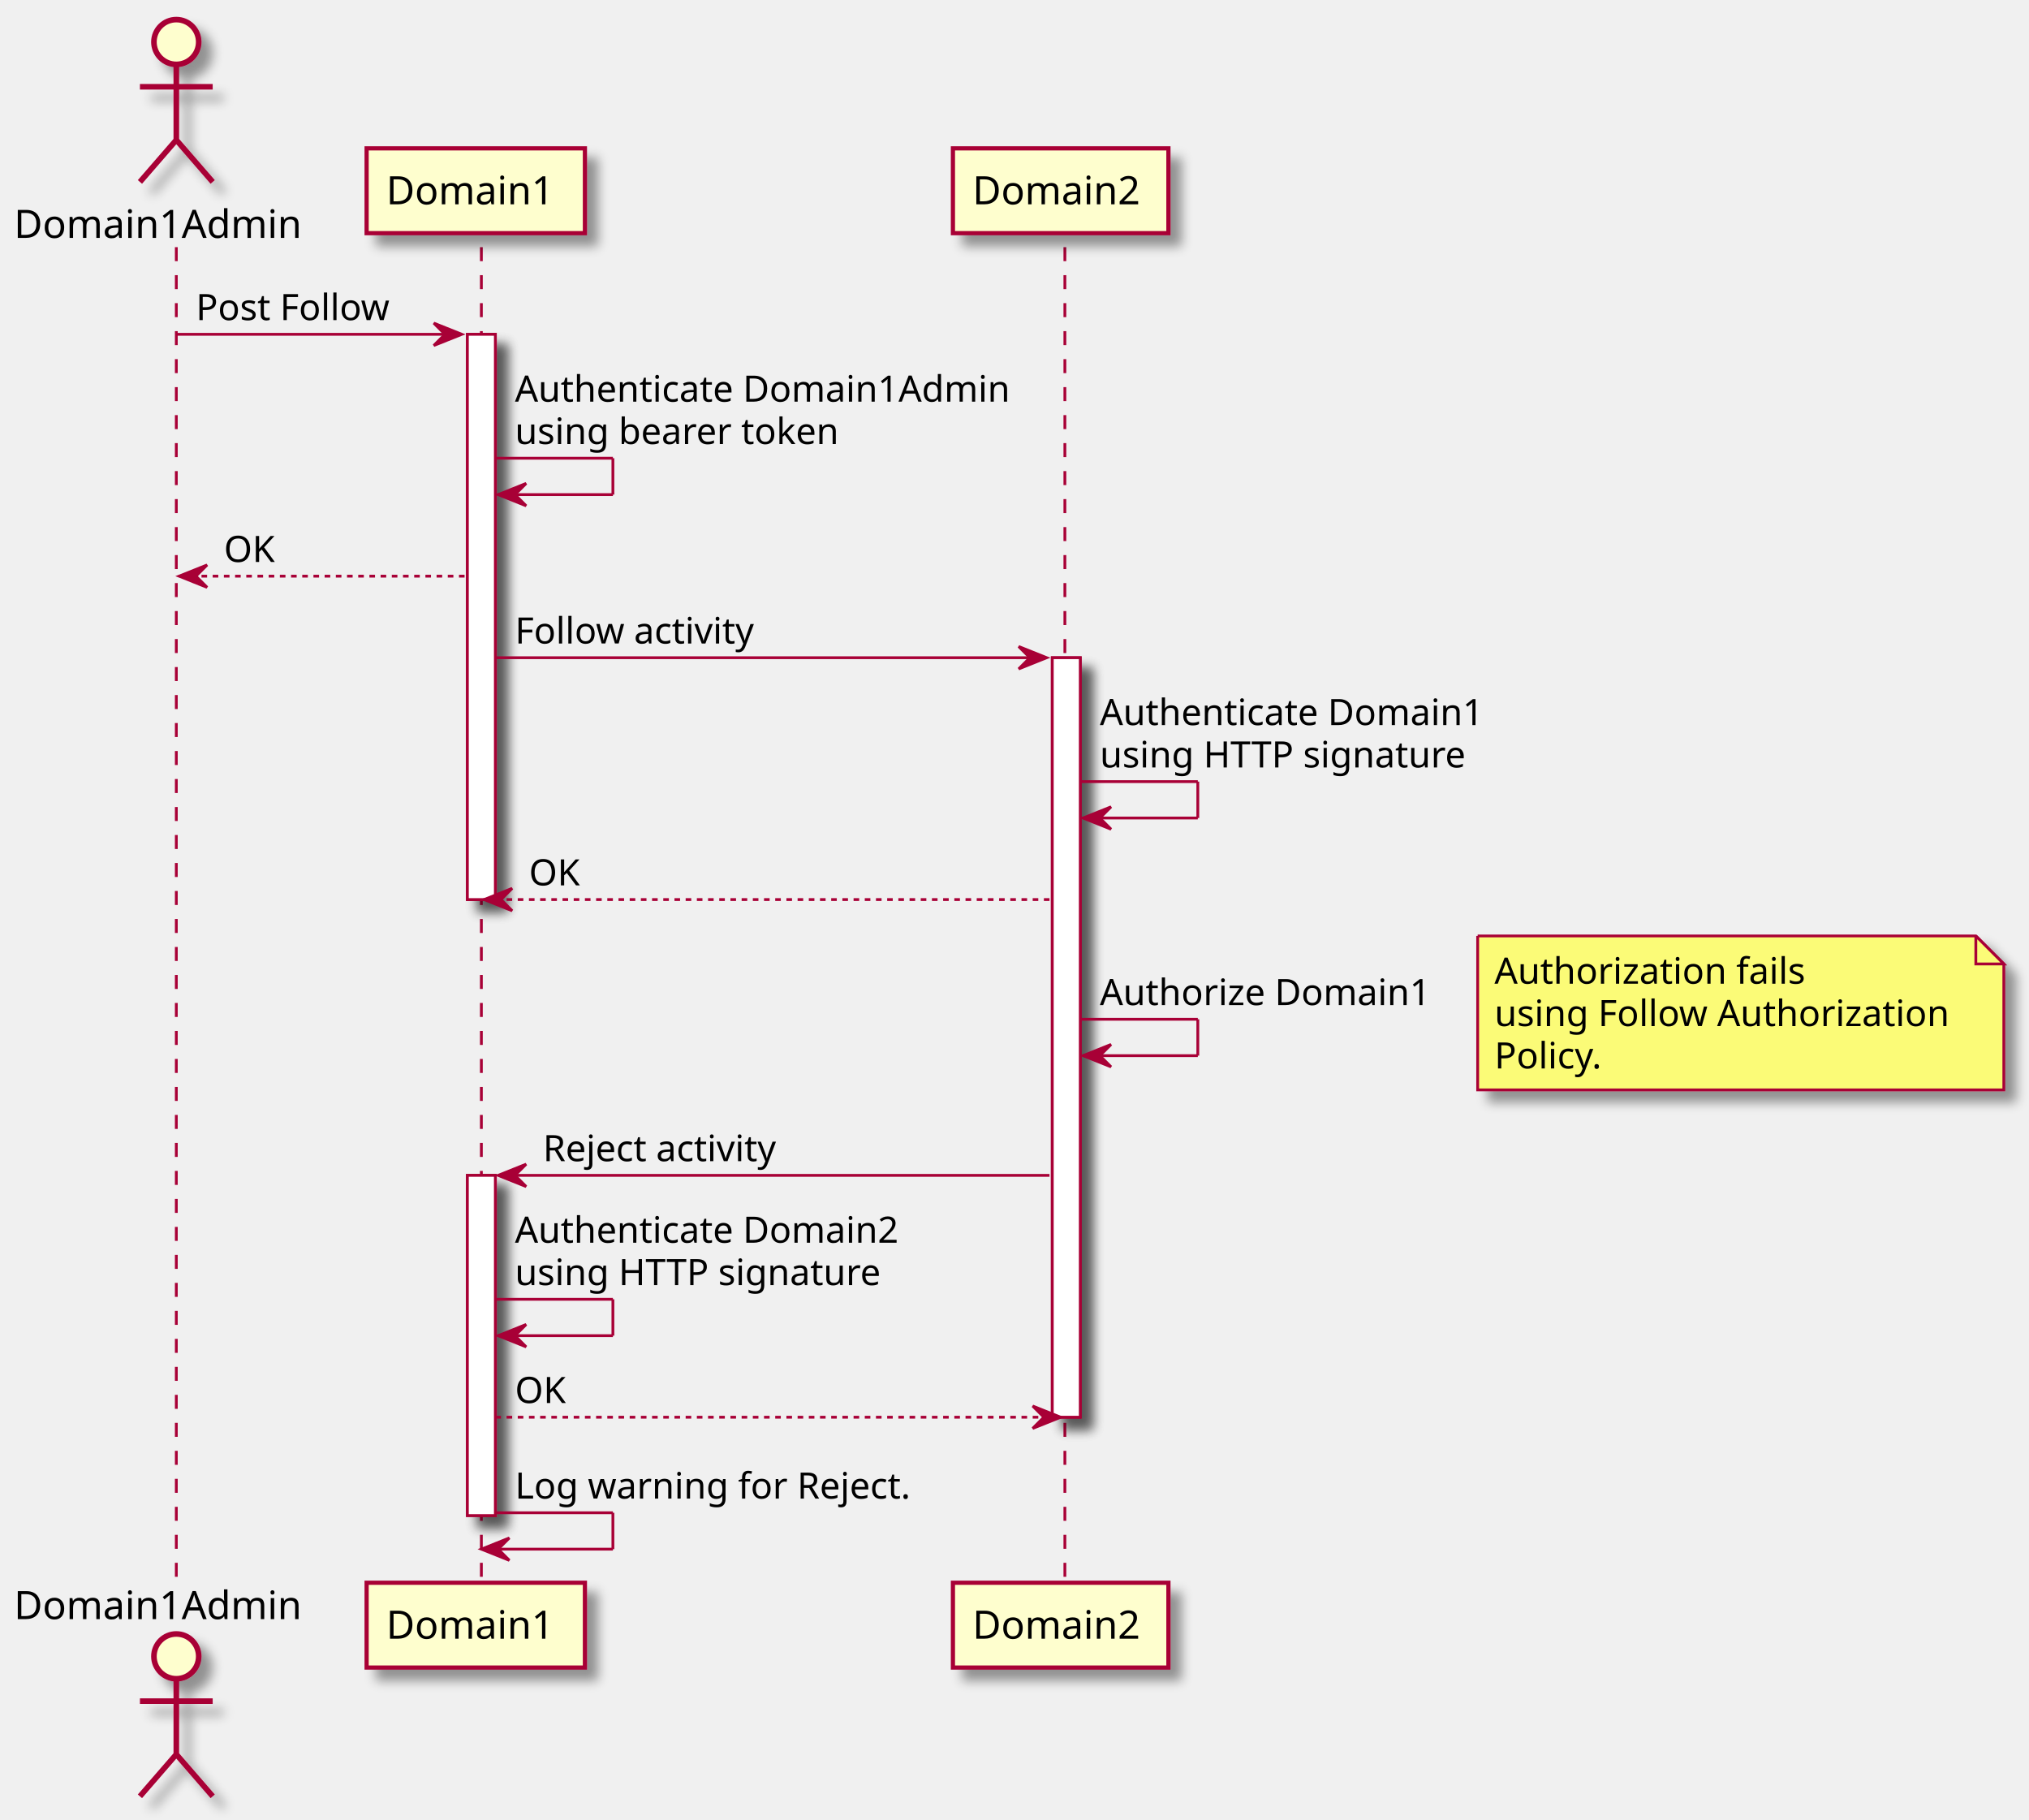
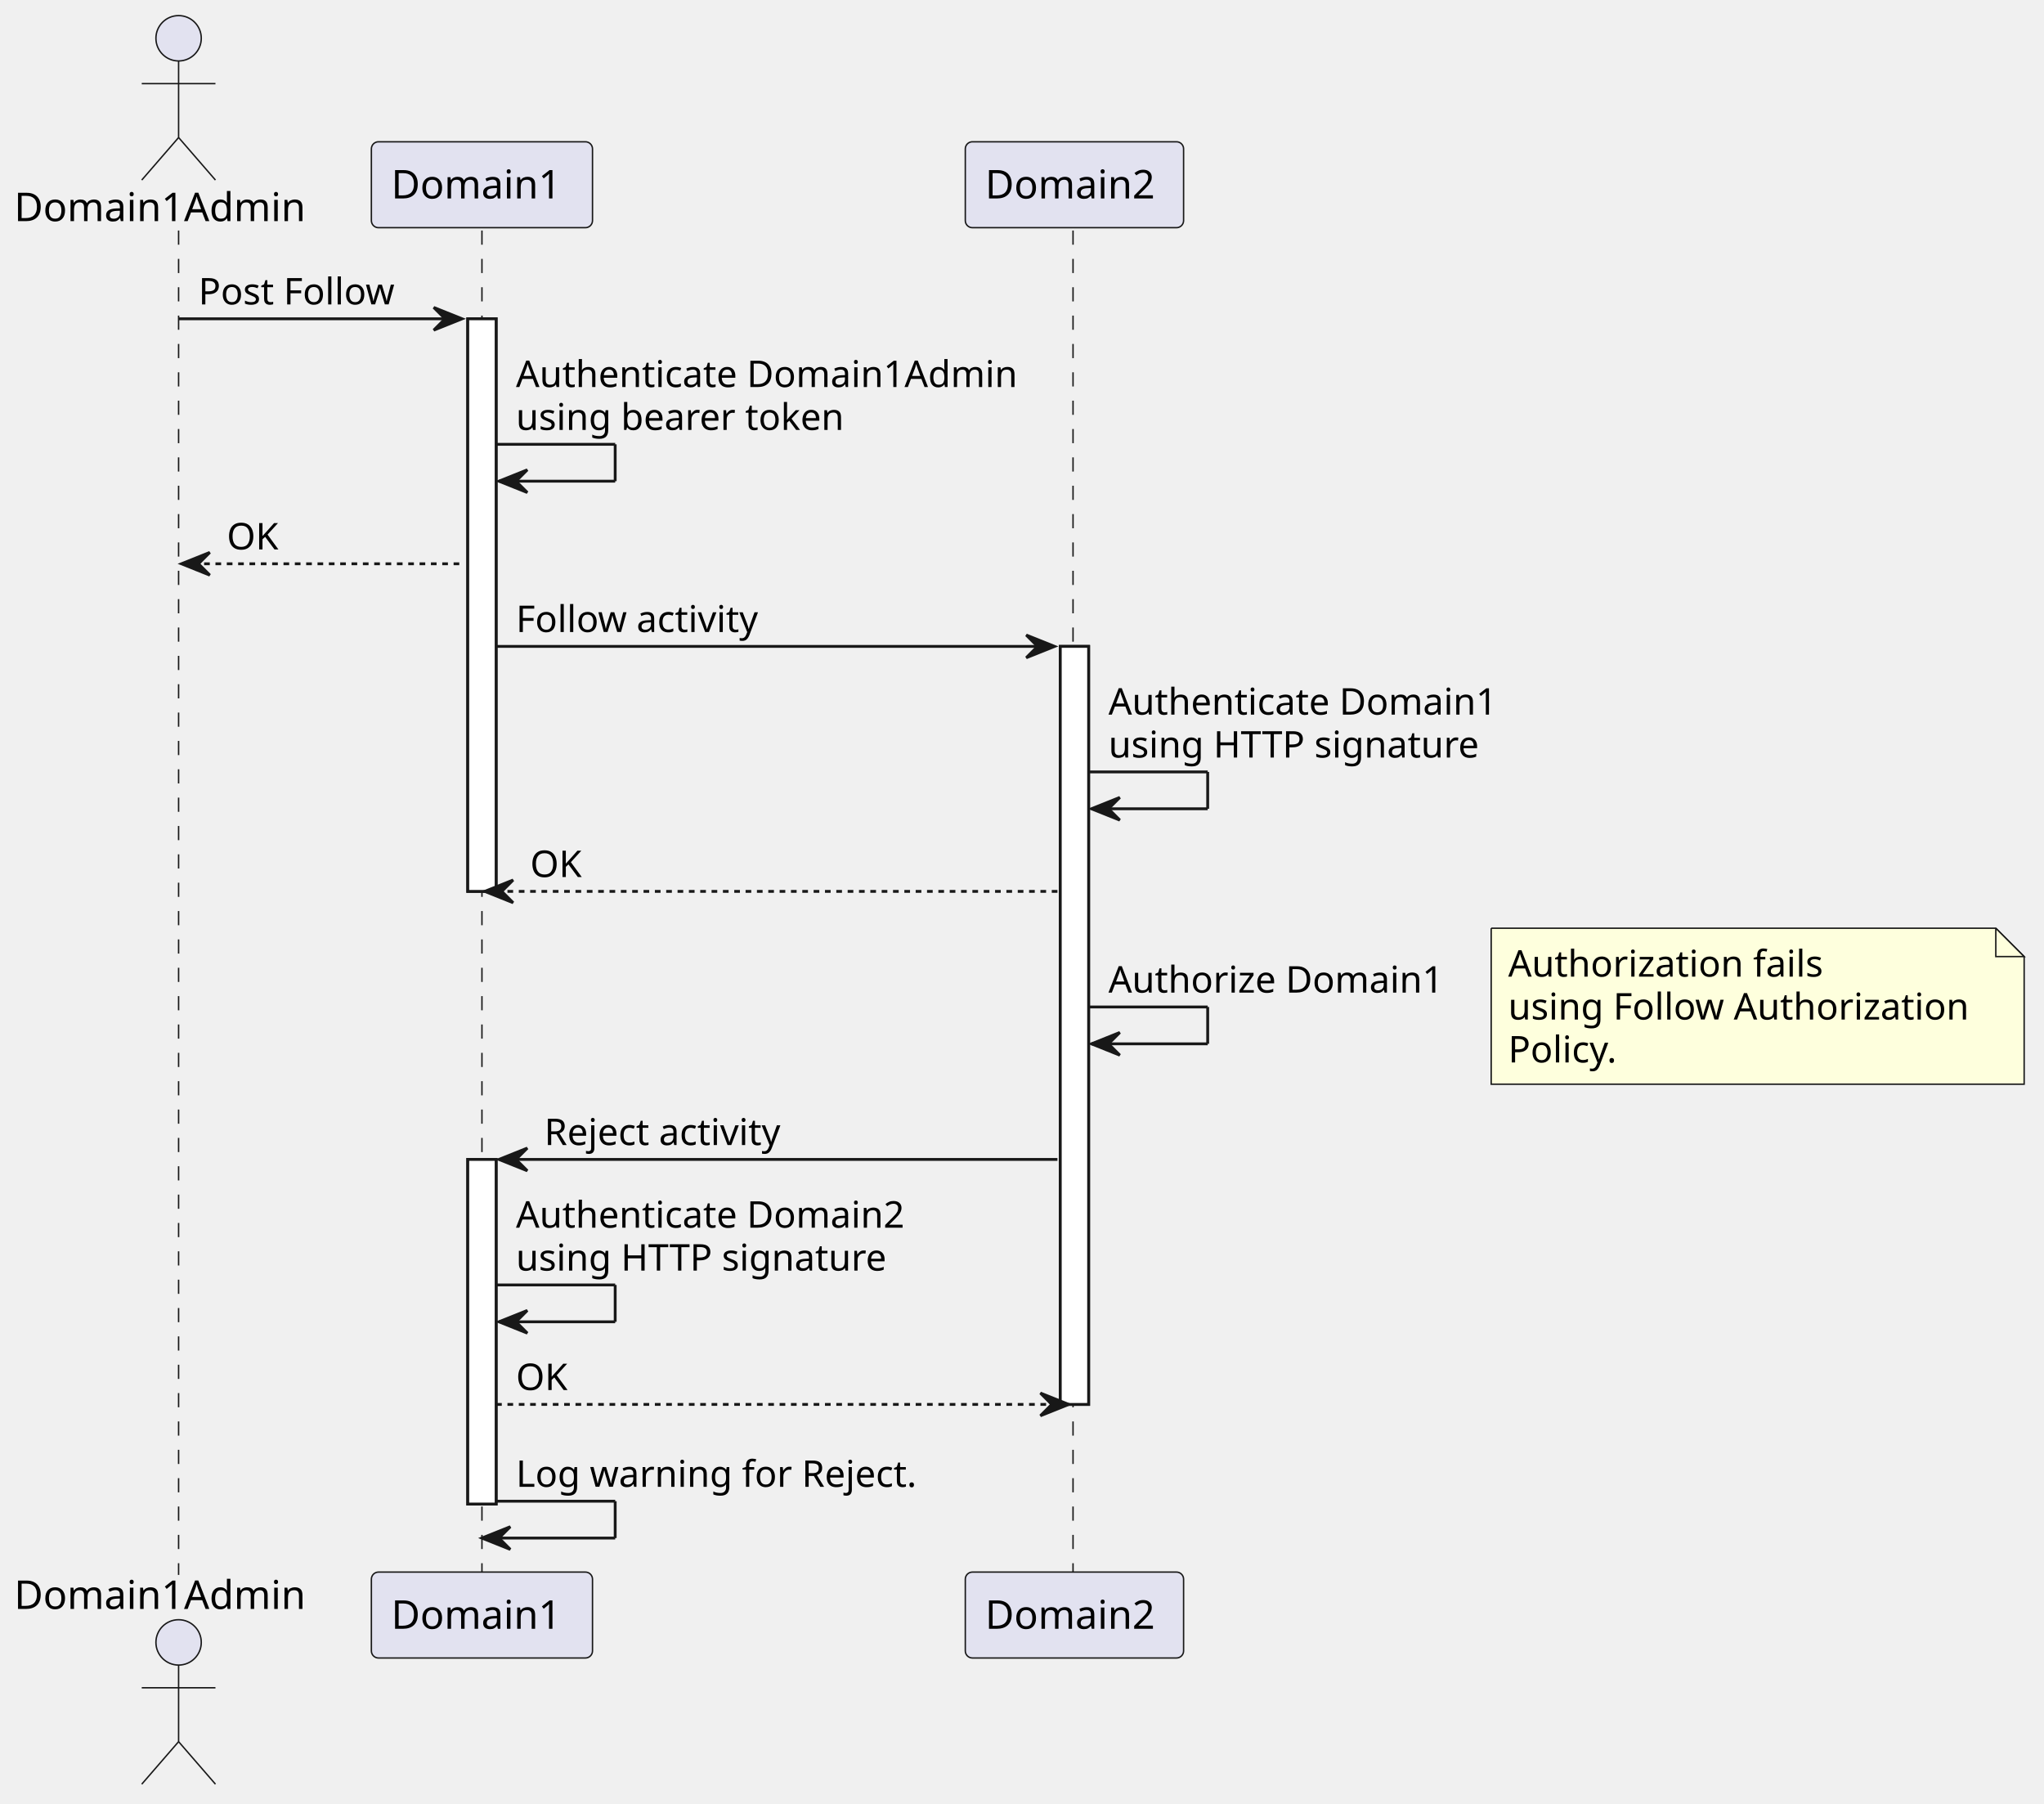
- <svg xmlns="http://www.w3.org/2000/svg" contentScriptType="application/ecmascript" contentStyleType="text/css" height="650px" preserveAspectRatio="none" style="width:725px;height:650px;background:#FFFFFF;" version="1.1" viewBox="0 0 725 650" width="725px" zoomAndPan="magnify">
+ <svg xmlns="http://www.w3.org/2000/svg" contentStyleType="text/css" height="636px" preserveAspectRatio="none" style="width:721px;height:636px;" version="1.1" viewBox="0 0 721 636" width="721px" zoomAndPan="magnify">
  <defs>
-     <filter height="300%" id="f1pdoivpmcayxa" width="300%" x="-1" y="-1">
-       <feGaussianBlur result="blurOut" stdDeviation="2.0" />
-       <feColorMatrix in="blurOut" result="blurOut2" type="matrix" values="0 0 0 0 0 0 0 0 0 0 0 0 0 0 0 0 0 0 .4 0" />
-       <feOffset dx="4.0" dy="4.0" in="blurOut2" result="blurOut3" />
-       <feBlend in="SourceGraphic" in2="blurOut3" mode="normal" />
-     </filter>
+     <style type="text/css">*.f_ffffff_000000 {fill:#ffffff;}*.s_181818_e7e7e7 {stroke:#181818;}*.f_000000_ffffff {fill:#000000;}*.f_181818_e7e7e7 {fill:#181818;}*.f_feffdd_333333 {fill:#feffdd;}@media (prefers-color-scheme:dark) {*.f_ffffff_000000 {fill:#000000;}*.s_181818_e7e7e7 {stroke:#e7e7e7;}*.f_000000_ffffff {fill:#ffffff;}*.f_181818_e7e7e7 {fill:#e7e7e7;}*.f_feffdd_333333 {fill:#333333;}}</style>
  </defs>
  <g>
-     <rect fill="#FFFFFF" filter="url(#f1pdoivpmcayxa)" height="201.93" style="stroke:#A80036;stroke-width:1.0;" width="10" x="167" y="119.43" />
-     <rect fill="#FFFFFF" filter="url(#f1pdoivpmcayxa)" height="121.531" style="stroke:#A80036;stroke-width:1.0;" width="10" x="167" y="419.891" />
-     <rect fill="#FFFFFF" filter="url(#f1pdoivpmcayxa)" height="271.328" style="stroke:#A80036;stroke-width:1.0;" width="10" x="376" y="234.961" />
-     <line style="stroke:#A80036;stroke-width:1.0;stroke-dasharray:5.0,5.0;" x1="63" x2="63" y1="88.297" y2="566.422" />
-     <line style="stroke:#A80036;stroke-width:1.0;stroke-dasharray:5.0,5.0;" x1="172" x2="172" y1="88.297" y2="566.422" />
-     <line style="stroke:#A80036;stroke-width:1.0;stroke-dasharray:5.0,5.0;" x1="380.5" x2="380.5" y1="88.297" y2="566.422" />
-     <text fill="#000000" font-family="sans-serif" font-size="14" lengthAdjust="spacing" textLength="110" x="5" y="84.995">Domain1Admin</text>
-     <ellipse cx="63" cy="15" fill="#FEFECE" filter="url(#f1pdoivpmcayxa)" rx="8" ry="8" style="stroke:#A80036;stroke-width:2.0;" />
-     <path d="M63,23 L63,50 M50,31 L76,31 M63,50 L50,65 M63,50 L76,65 " fill="none" filter="url(#f1pdoivpmcayxa)" style="stroke:#A80036;stroke-width:2.0;" />
-     <text fill="#000000" font-family="sans-serif" font-size="14" lengthAdjust="spacing" textLength="110" x="5" y="578.417">Domain1Admin</text>
-     <ellipse cx="63" cy="591.719" fill="#FEFECE" filter="url(#f1pdoivpmcayxa)" rx="8" ry="8" style="stroke:#A80036;stroke-width:2.0;" />
-     <path d="M63,599.719 L63,626.719 M50,607.719 L76,607.719 M63,626.719 L50,641.719 M63,626.719 L76,641.719 " fill="none" filter="url(#f1pdoivpmcayxa)" style="stroke:#A80036;stroke-width:2.0;" />
-     <rect fill="#FEFECE" filter="url(#f1pdoivpmcayxa)" height="30.297" style="stroke:#A80036;stroke-width:1.5;" width="78" x="131" y="53" />
-     <text fill="#000000" font-family="sans-serif" font-size="14" lengthAdjust="spacing" textLength="64" x="138" y="72.995">Domain1</text>
-     <rect fill="#FEFECE" filter="url(#f1pdoivpmcayxa)" height="30.297" style="stroke:#A80036;stroke-width:1.5;" width="78" x="131" y="565.422" />
-     <text fill="#000000" font-family="sans-serif" font-size="14" lengthAdjust="spacing" textLength="64" x="138" y="585.417">Domain1</text>
-     <rect fill="#FEFECE" filter="url(#f1pdoivpmcayxa)" height="30.297" style="stroke:#A80036;stroke-width:1.5;" width="77" x="340.5" y="53" />
-     <text fill="#000000" font-family="sans-serif" font-size="14" lengthAdjust="spacing" textLength="63" x="347.5" y="72.995">Domain2</text>
-     <rect fill="#FEFECE" filter="url(#f1pdoivpmcayxa)" height="30.297" style="stroke:#A80036;stroke-width:1.5;" width="77" x="340.5" y="565.422" />
-     <text fill="#000000" font-family="sans-serif" font-size="14" lengthAdjust="spacing" textLength="63" x="347.5" y="585.417">Domain2</text>
-     <rect fill="#FFFFFF" filter="url(#f1pdoivpmcayxa)" height="201.93" style="stroke:#A80036;stroke-width:1.0;" width="10" x="167" y="119.43" />
-     <rect fill="#FFFFFF" filter="url(#f1pdoivpmcayxa)" height="121.531" style="stroke:#A80036;stroke-width:1.0;" width="10" x="167" y="419.891" />
-     <rect fill="#FFFFFF" filter="url(#f1pdoivpmcayxa)" height="271.328" style="stroke:#A80036;stroke-width:1.0;" width="10" x="376" y="234.961" />
-     <polygon fill="#A80036" points="155,115.43,165,119.43,155,123.43,159,119.43" style="stroke:#A80036;stroke-width:1.0;" />
-     <line style="stroke:#A80036;stroke-width:1.0;" x1="63" x2="161" y1="119.43" y2="119.43" />
-     <text fill="#000000" font-family="sans-serif" font-size="13" lengthAdjust="spacing" textLength="72" x="70" y="114.364">Post Follow</text>
-     <line style="stroke:#A80036;stroke-width:1.0;" x1="177" x2="219" y1="163.695" y2="163.695" />
-     <line style="stroke:#A80036;stroke-width:1.0;" x1="219" x2="219" y1="163.695" y2="176.695" />
-     <line style="stroke:#A80036;stroke-width:1.0;" x1="178" x2="219" y1="176.695" y2="176.695" />
-     <polygon fill="#A80036" points="188,172.695,178,176.695,188,180.695,184,176.695" style="stroke:#A80036;stroke-width:1.0;" />
-     <text fill="#000000" font-family="sans-serif" font-size="13" lengthAdjust="spacing" textLength="185" x="184" y="143.497">Authenticate Domain1Admin</text>
-     <text fill="#000000" font-family="sans-serif" font-size="13" lengthAdjust="spacing" textLength="120" x="184" y="158.629">using bearer token</text>
-     <polygon fill="#A80036" points="74,201.828,64,205.828,74,209.828,70,205.828" style="stroke:#A80036;stroke-width:1.0;" />
-     <line style="stroke:#A80036;stroke-width:1.0;stroke-dasharray:2.0,2.0;" x1="68" x2="166" y1="205.828" y2="205.828" />
-     <text fill="#000000" font-family="sans-serif" font-size="13" lengthAdjust="spacing" textLength="18" x="80" y="200.762">OK</text>
-     <polygon fill="#A80036" points="364,230.961,374,234.961,364,238.961,368,234.961" style="stroke:#A80036;stroke-width:1.0;" />
-     <line style="stroke:#A80036;stroke-width:1.0;" x1="177" x2="370" y1="234.961" y2="234.961" />
-     <text fill="#000000" font-family="sans-serif" font-size="13" lengthAdjust="spacing" textLength="91" x="184" y="229.895">Follow activity</text>
-     <line style="stroke:#A80036;stroke-width:1.0;" x1="386" x2="428" y1="279.227" y2="279.227" />
-     <line style="stroke:#A80036;stroke-width:1.0;" x1="428" x2="428" y1="279.227" y2="292.227" />
-     <line style="stroke:#A80036;stroke-width:1.0;" x1="387" x2="428" y1="292.227" y2="292.227" />
-     <polygon fill="#A80036" points="397,288.227,387,292.227,397,296.227,393,292.227" style="stroke:#A80036;stroke-width:1.0;" />
-     <text fill="#000000" font-family="sans-serif" font-size="13" lengthAdjust="spacing" textLength="144" x="393" y="259.028">Authenticate Domain1</text>
-     <text fill="#000000" font-family="sans-serif" font-size="13" lengthAdjust="spacing" textLength="135" x="393" y="274.161">using HTTP signature</text>
-     <polygon fill="#A80036" points="183,317.359,173,321.359,183,325.359,179,321.359" style="stroke:#A80036;stroke-width:1.0;" />
-     <line style="stroke:#A80036;stroke-width:1.0;stroke-dasharray:2.0,2.0;" x1="177" x2="375" y1="321.359" y2="321.359" />
-     <text fill="#000000" font-family="sans-serif" font-size="13" lengthAdjust="spacing" textLength="18" x="189" y="316.293">OK</text>
-     <line style="stroke:#A80036;stroke-width:1.0;" x1="386" x2="428" y1="364.125" y2="364.125" />
-     <line style="stroke:#A80036;stroke-width:1.0;" x1="428" x2="428" y1="364.125" y2="377.125" />
-     <line style="stroke:#A80036;stroke-width:1.0;" x1="387" x2="428" y1="377.125" y2="377.125" />
-     <polygon fill="#A80036" points="397,373.125,387,377.125,397,381.125,393,377.125" style="stroke:#A80036;stroke-width:1.0;" />
-     <text fill="#000000" font-family="sans-serif" font-size="13" lengthAdjust="spacing" textLength="123" x="393" y="359.059">Authorize Domain1</text>
-     <path d="M528,334.359 L528,389.359 L716,389.359 L716,344.359 L706,334.359 L528,334.359 " fill="#FBFB77" filter="url(#f1pdoivpmcayxa)" style="stroke:#A80036;stroke-width:1.0;" />
-     <path d="M706,334.359 L706,344.359 L716,344.359 L706,334.359 " fill="#FBFB77" style="stroke:#A80036;stroke-width:1.0;" />
-     <text fill="#000000" font-family="sans-serif" font-size="13" lengthAdjust="spacing" textLength="115" x="534" y="351.426">Authorization fails</text>
-     <text fill="#000000" font-family="sans-serif" font-size="13" lengthAdjust="spacing" textLength="167" x="534" y="366.559">using Follow Authorization</text>
-     <text fill="#000000" font-family="sans-serif" font-size="13" lengthAdjust="spacing" textLength="41" x="534" y="381.692">Policy.</text>
-     <polygon fill="#A80036" points="188,415.891,178,419.891,188,423.891,184,419.891" style="stroke:#A80036;stroke-width:1.0;" />
-     <line style="stroke:#A80036;stroke-width:1.0;" x1="182" x2="375" y1="419.891" y2="419.891" />
-     <text fill="#000000" font-family="sans-serif" font-size="13" lengthAdjust="spacing" textLength="91" x="194" y="414.825">Reject activity</text>
-     <line style="stroke:#A80036;stroke-width:1.0;" x1="177" x2="219" y1="464.156" y2="464.156" />
-     <line style="stroke:#A80036;stroke-width:1.0;" x1="219" x2="219" y1="464.156" y2="477.156" />
-     <line style="stroke:#A80036;stroke-width:1.0;" x1="178" x2="219" y1="477.156" y2="477.156" />
-     <polygon fill="#A80036" points="188,473.156,178,477.156,188,481.156,184,477.156" style="stroke:#A80036;stroke-width:1.0;" />
-     <text fill="#000000" font-family="sans-serif" font-size="13" lengthAdjust="spacing" textLength="144" x="184" y="443.957">Authenticate Domain2</text>
-     <text fill="#000000" font-family="sans-serif" font-size="13" lengthAdjust="spacing" textLength="135" x="184" y="459.09">using HTTP signature</text>
-     <polygon fill="#A80036" points="369,502.289,379,506.289,369,510.289,373,506.289" style="stroke:#A80036;stroke-width:1.0;" />
-     <line style="stroke:#A80036;stroke-width:1.0;stroke-dasharray:2.0,2.0;" x1="177" x2="375" y1="506.289" y2="506.289" />
-     <text fill="#000000" font-family="sans-serif" font-size="13" lengthAdjust="spacing" textLength="18" x="184" y="501.223">OK</text>
-     <line style="stroke:#A80036;stroke-width:1.0;" x1="177" x2="219" y1="540.422" y2="540.422" />
-     <line style="stroke:#A80036;stroke-width:1.0;" x1="219" x2="219" y1="540.422" y2="553.422" />
-     <line style="stroke:#A80036;stroke-width:1.0;" x1="172" x2="219" y1="553.422" y2="553.422" />
-     <polygon fill="#A80036" points="182,549.422,172,553.422,182,557.422,178,553.422" style="stroke:#A80036;stroke-width:1.0;" />
-     <text fill="#000000" font-family="sans-serif" font-size="13" lengthAdjust="spacing" textLength="148" x="184" y="535.356">Log warning for Reject.</text>
+     <rect class="f_ffffff_000000 s_181818_e7e7e7" height="201.93" style="stroke-width:1.0;" width="10" x="165" y="112.43" />
+     <rect class="f_ffffff_000000 s_181818_e7e7e7" height="121.531" style="stroke-width:1.0;" width="10" x="165" y="408.891" />
+     <rect class="f_ffffff_000000 s_181818_e7e7e7" height="267.328" style="stroke-width:1.0;" width="10" x="374" y="227.961" />
+     <line class="s_181818_e7e7e7" style="stroke-width:0.5;stroke-dasharray:5.0,5.0;" x1="63" x2="63" y1="81.297" y2="555.422" />
+     <line class="s_181818_e7e7e7" style="stroke-width:0.5;stroke-dasharray:5.0,5.0;" x1="170" x2="170" y1="81.297" y2="555.422" />
+     <line class="s_181818_e7e7e7" style="stroke-width:0.5;stroke-dasharray:5.0,5.0;" x1="378.5" x2="378.5" y1="81.297" y2="555.422" />
+     <text class="f_000000_ffffff" font-family="sans-serif" font-size="14" lengthAdjust="spacing" textLength="110" x="5" y="77.995">Domain1Admin</text>
+     <ellipse class="s_181818_e7e7e7" cx="63" cy="13.5" fill="#E2E2F0" rx="8" ry="8" style="stroke-width:0.5;" />
+     <path class="s_181818_e7e7e7" d="M63,21.5 L63,48.5 M50,29.5 L76,29.5 M63,48.5 L50,63.5 M63,48.5 L76,63.5 " fill="none" style="stroke-width:0.5;" />
+     <text class="f_000000_ffffff" font-family="sans-serif" font-size="14" lengthAdjust="spacing" textLength="110" x="5" y="567.417">Domain1Admin</text>
+     <ellipse class="s_181818_e7e7e7" cx="63" cy="579.219" fill="#E2E2F0" rx="8" ry="8" style="stroke-width:0.5;" />
+     <path class="s_181818_e7e7e7" d="M63,587.219 L63,614.219 M50,595.219 L76,595.219 M63,614.219 L50,629.219 M63,614.219 L76,629.219 " fill="none" style="stroke-width:0.5;" />
+     <rect class="s_181818_e7e7e7" fill="#E2E2F0" height="30.297" rx="2.5" ry="2.5" style="stroke-width:0.5;" width="78" x="131" y="50" />
+     <text class="f_000000_ffffff" font-family="sans-serif" font-size="14" lengthAdjust="spacing" textLength="64" x="138" y="69.995">Domain1</text>
+     <rect class="s_181818_e7e7e7" fill="#E2E2F0" height="30.297" rx="2.5" ry="2.5" style="stroke-width:0.5;" width="78" x="131" y="554.422" />
+     <text class="f_000000_ffffff" font-family="sans-serif" font-size="14" lengthAdjust="spacing" textLength="64" x="138" y="574.417">Domain1</text>
+     <rect class="s_181818_e7e7e7" fill="#E2E2F0" height="30.297" rx="2.5" ry="2.5" style="stroke-width:0.5;" width="77" x="340.5" y="50" />
+     <text class="f_000000_ffffff" font-family="sans-serif" font-size="14" lengthAdjust="spacing" textLength="63" x="347.5" y="69.995">Domain2</text>
+     <rect class="s_181818_e7e7e7" fill="#E2E2F0" height="30.297" rx="2.5" ry="2.5" style="stroke-width:0.5;" width="77" x="340.5" y="554.422" />
+     <text class="f_000000_ffffff" font-family="sans-serif" font-size="14" lengthAdjust="spacing" textLength="63" x="347.5" y="574.417">Domain2</text>
+     <rect class="f_ffffff_000000 s_181818_e7e7e7" height="201.93" style="stroke-width:1.0;" width="10" x="165" y="112.43" />
+     <rect class="f_ffffff_000000 s_181818_e7e7e7" height="121.531" style="stroke-width:1.0;" width="10" x="165" y="408.891" />
+     <rect class="f_ffffff_000000 s_181818_e7e7e7" height="267.328" style="stroke-width:1.0;" width="10" x="374" y="227.961" />
+     <polygon class="f_181818_e7e7e7 s_181818_e7e7e7" points="153,108.43,163,112.43,153,116.43,157,112.43" style="stroke-width:1.0;" />
+     <line class="s_181818_e7e7e7" style="stroke-width:1.0;" x1="63" x2="159" y1="112.43" y2="112.43" />
+     <text class="f_000000_ffffff" font-family="sans-serif" font-size="13" lengthAdjust="spacing" textLength="72" x="70" y="107.364">Post Follow</text>
+     <line class="s_181818_e7e7e7" style="stroke-width:1.0;" x1="175" x2="217" y1="156.695" y2="156.695" />
+     <line class="s_181818_e7e7e7" style="stroke-width:1.0;" x1="217" x2="217" y1="156.695" y2="169.695" />
+     <line class="s_181818_e7e7e7" style="stroke-width:1.0;" x1="176" x2="217" y1="169.695" y2="169.695" />
+     <polygon class="f_181818_e7e7e7 s_181818_e7e7e7" points="186,165.695,176,169.695,186,173.695,182,169.695" style="stroke-width:1.0;" />
+     <text class="f_000000_ffffff" font-family="sans-serif" font-size="13" lengthAdjust="spacing" textLength="185" x="182" y="136.497">Authenticate Domain1Admin</text>
+     <text class="f_000000_ffffff" font-family="sans-serif" font-size="13" lengthAdjust="spacing" textLength="120" x="182" y="151.629">using bearer token</text>
+     <polygon class="f_181818_e7e7e7 s_181818_e7e7e7" points="74,194.828,64,198.828,74,202.828,70,198.828" style="stroke-width:1.0;" />
+     <line class="s_181818_e7e7e7" style="stroke-width:1.0;stroke-dasharray:2.0,2.0;" x1="68" x2="164" y1="198.828" y2="198.828" />
+     <text class="f_000000_ffffff" font-family="sans-serif" font-size="13" lengthAdjust="spacing" textLength="18" x="80" y="193.762">OK</text>
+     <polygon class="f_181818_e7e7e7 s_181818_e7e7e7" points="362,223.961,372,227.961,362,231.961,366,227.961" style="stroke-width:1.0;" />
+     <line class="s_181818_e7e7e7" style="stroke-width:1.0;" x1="175" x2="368" y1="227.961" y2="227.961" />
+     <text class="f_000000_ffffff" font-family="sans-serif" font-size="13" lengthAdjust="spacing" textLength="91" x="182" y="222.895">Follow activity</text>
+     <line class="s_181818_e7e7e7" style="stroke-width:1.0;" x1="384" x2="426" y1="272.227" y2="272.227" />
+     <line class="s_181818_e7e7e7" style="stroke-width:1.0;" x1="426" x2="426" y1="272.227" y2="285.227" />
+     <line class="s_181818_e7e7e7" style="stroke-width:1.0;" x1="385" x2="426" y1="285.227" y2="285.227" />
+     <polygon class="f_181818_e7e7e7 s_181818_e7e7e7" points="395,281.227,385,285.227,395,289.227,391,285.227" style="stroke-width:1.0;" />
+     <text class="f_000000_ffffff" font-family="sans-serif" font-size="13" lengthAdjust="spacing" textLength="144" x="391" y="252.028">Authenticate Domain1</text>
+     <text class="f_000000_ffffff" font-family="sans-serif" font-size="13" lengthAdjust="spacing" textLength="135" x="391" y="267.161">using HTTP signature</text>
+     <polygon class="f_181818_e7e7e7 s_181818_e7e7e7" points="181,310.359,171,314.359,181,318.359,177,314.359" style="stroke-width:1.0;" />
+     <line class="s_181818_e7e7e7" style="stroke-width:1.0;stroke-dasharray:2.0,2.0;" x1="175" x2="373" y1="314.359" y2="314.359" />
+     <text class="f_000000_ffffff" font-family="sans-serif" font-size="13" lengthAdjust="spacing" textLength="18" x="187" y="309.293">OK</text>
+     <line class="s_181818_e7e7e7" style="stroke-width:1.0;" x1="384" x2="426" y1="355.125" y2="355.125" />
+     <line class="s_181818_e7e7e7" style="stroke-width:1.0;" x1="426" x2="426" y1="355.125" y2="368.125" />
+     <line class="s_181818_e7e7e7" style="stroke-width:1.0;" x1="385" x2="426" y1="368.125" y2="368.125" />
+     <polygon class="f_181818_e7e7e7 s_181818_e7e7e7" points="395,364.125,385,368.125,395,372.125,391,368.125" style="stroke-width:1.0;" />
+     <text class="f_000000_ffffff" font-family="sans-serif" font-size="13" lengthAdjust="spacing" textLength="123" x="391" y="350.059">Authorize Domain1</text>
+     <path class="f_feffdd_333333 s_181818_e7e7e7" d="M526,327.359 L526,382.359 L714,382.359 L714,337.359 L704,327.359 L526,327.359 " style="stroke-width:0.5;" />
+     <path class="f_feffdd_333333 s_181818_e7e7e7" d="M704,327.359 L704,337.359 L714,337.359 L704,327.359 " style="stroke-width:0.5;" />
+     <text class="f_000000_ffffff" font-family="sans-serif" font-size="13" lengthAdjust="spacing" textLength="115" x="532" y="344.426">Authorization fails</text>
+     <text class="f_000000_ffffff" font-family="sans-serif" font-size="13" lengthAdjust="spacing" textLength="167" x="532" y="359.559">using Follow Authorization</text>
+     <text class="f_000000_ffffff" font-family="sans-serif" font-size="13" lengthAdjust="spacing" textLength="41" x="532" y="374.692">Policy.</text>
+     <polygon class="f_181818_e7e7e7 s_181818_e7e7e7" points="186,404.891,176,408.891,186,412.891,182,408.891" style="stroke-width:1.0;" />
+     <line class="s_181818_e7e7e7" style="stroke-width:1.0;" x1="180" x2="373" y1="408.891" y2="408.891" />
+     <text class="f_000000_ffffff" font-family="sans-serif" font-size="13" lengthAdjust="spacing" textLength="91" x="192" y="403.825">Reject activity</text>
+     <line class="s_181818_e7e7e7" style="stroke-width:1.0;" x1="175" x2="217" y1="453.156" y2="453.156" />
+     <line class="s_181818_e7e7e7" style="stroke-width:1.0;" x1="217" x2="217" y1="453.156" y2="466.156" />
+     <line class="s_181818_e7e7e7" style="stroke-width:1.0;" x1="176" x2="217" y1="466.156" y2="466.156" />
+     <polygon class="f_181818_e7e7e7 s_181818_e7e7e7" points="186,462.156,176,466.156,186,470.156,182,466.156" style="stroke-width:1.0;" />
+     <text class="f_000000_ffffff" font-family="sans-serif" font-size="13" lengthAdjust="spacing" textLength="144" x="182" y="432.957">Authenticate Domain2</text>
+     <text class="f_000000_ffffff" font-family="sans-serif" font-size="13" lengthAdjust="spacing" textLength="135" x="182" y="448.09">using HTTP signature</text>
+     <polygon class="f_181818_e7e7e7 s_181818_e7e7e7" points="367,491.289,377,495.289,367,499.289,371,495.289" style="stroke-width:1.0;" />
+     <line class="s_181818_e7e7e7" style="stroke-width:1.0;stroke-dasharray:2.0,2.0;" x1="175" x2="373" y1="495.289" y2="495.289" />
+     <text class="f_000000_ffffff" font-family="sans-serif" font-size="13" lengthAdjust="spacing" textLength="18" x="182" y="490.223">OK</text>
+     <line class="s_181818_e7e7e7" style="stroke-width:1.0;" x1="175" x2="217" y1="529.422" y2="529.422" />
+     <line class="s_181818_e7e7e7" style="stroke-width:1.0;" x1="217" x2="217" y1="529.422" y2="542.422" />
+     <line class="s_181818_e7e7e7" style="stroke-width:1.0;" x1="170" x2="217" y1="542.422" y2="542.422" />
+     <polygon class="f_181818_e7e7e7 s_181818_e7e7e7" points="180,538.422,170,542.422,180,546.422,176,542.422" style="stroke-width:1.0;" />
+     <text class="f_000000_ffffff" font-family="sans-serif" font-size="13" lengthAdjust="spacing" textLength="148" x="182" y="524.356">Log warning for Reject.</text>
  </g>
</svg>
